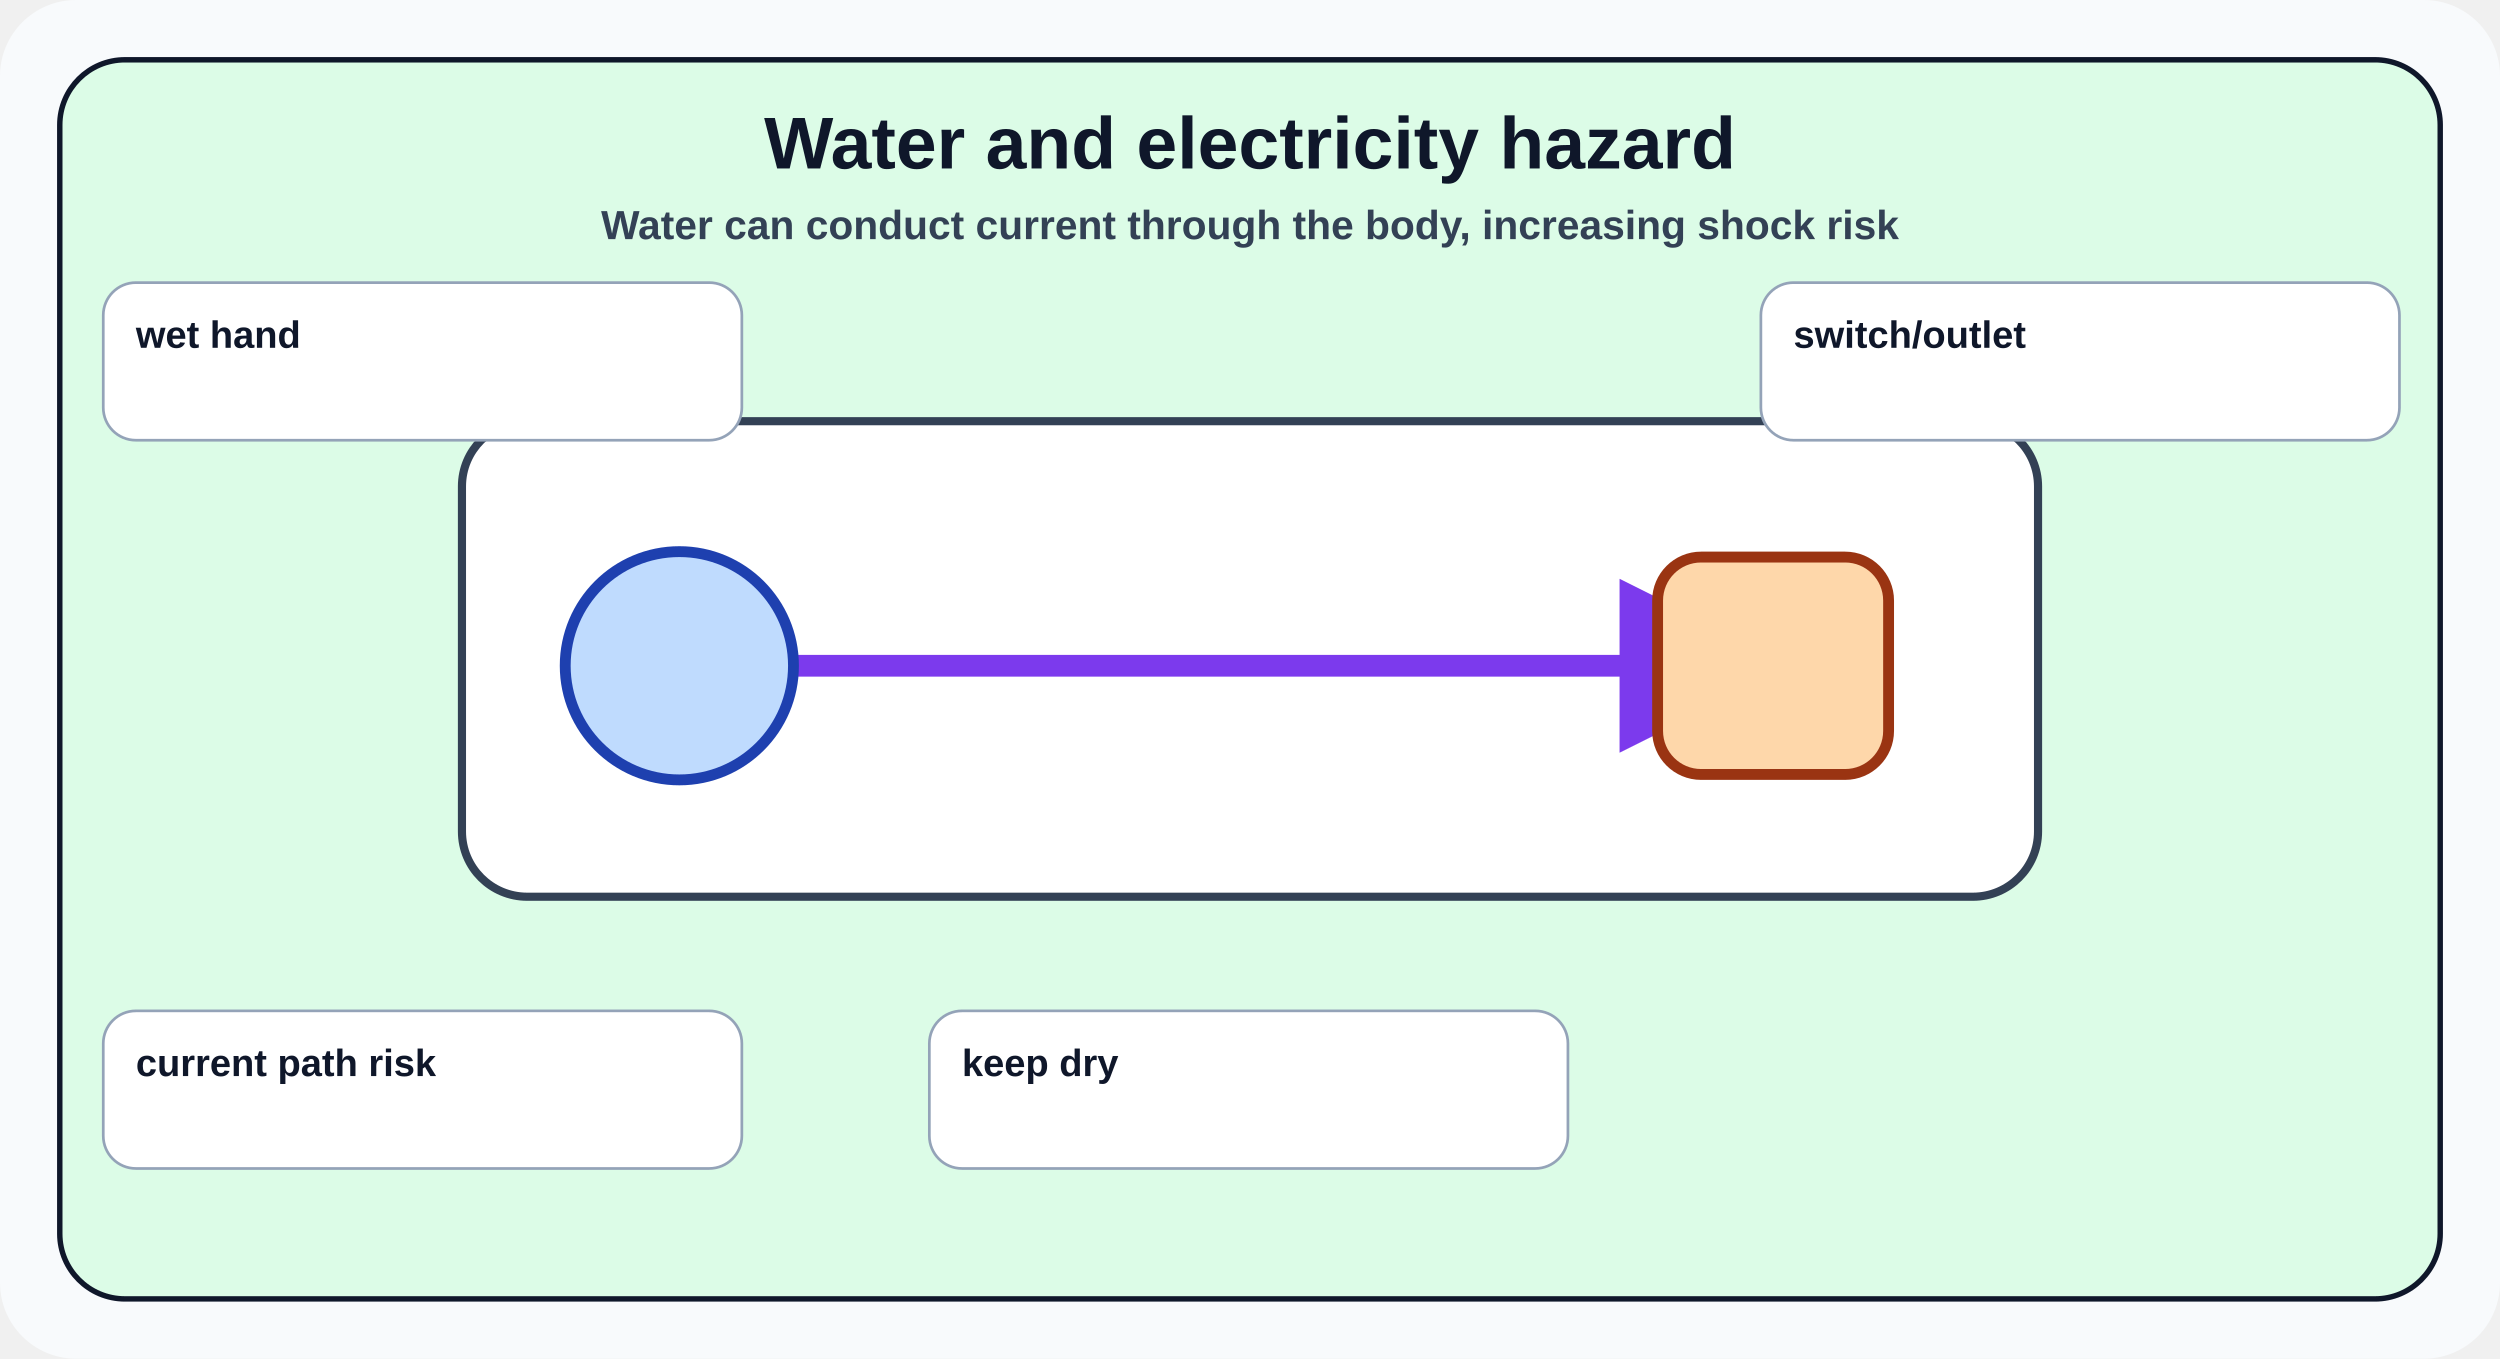
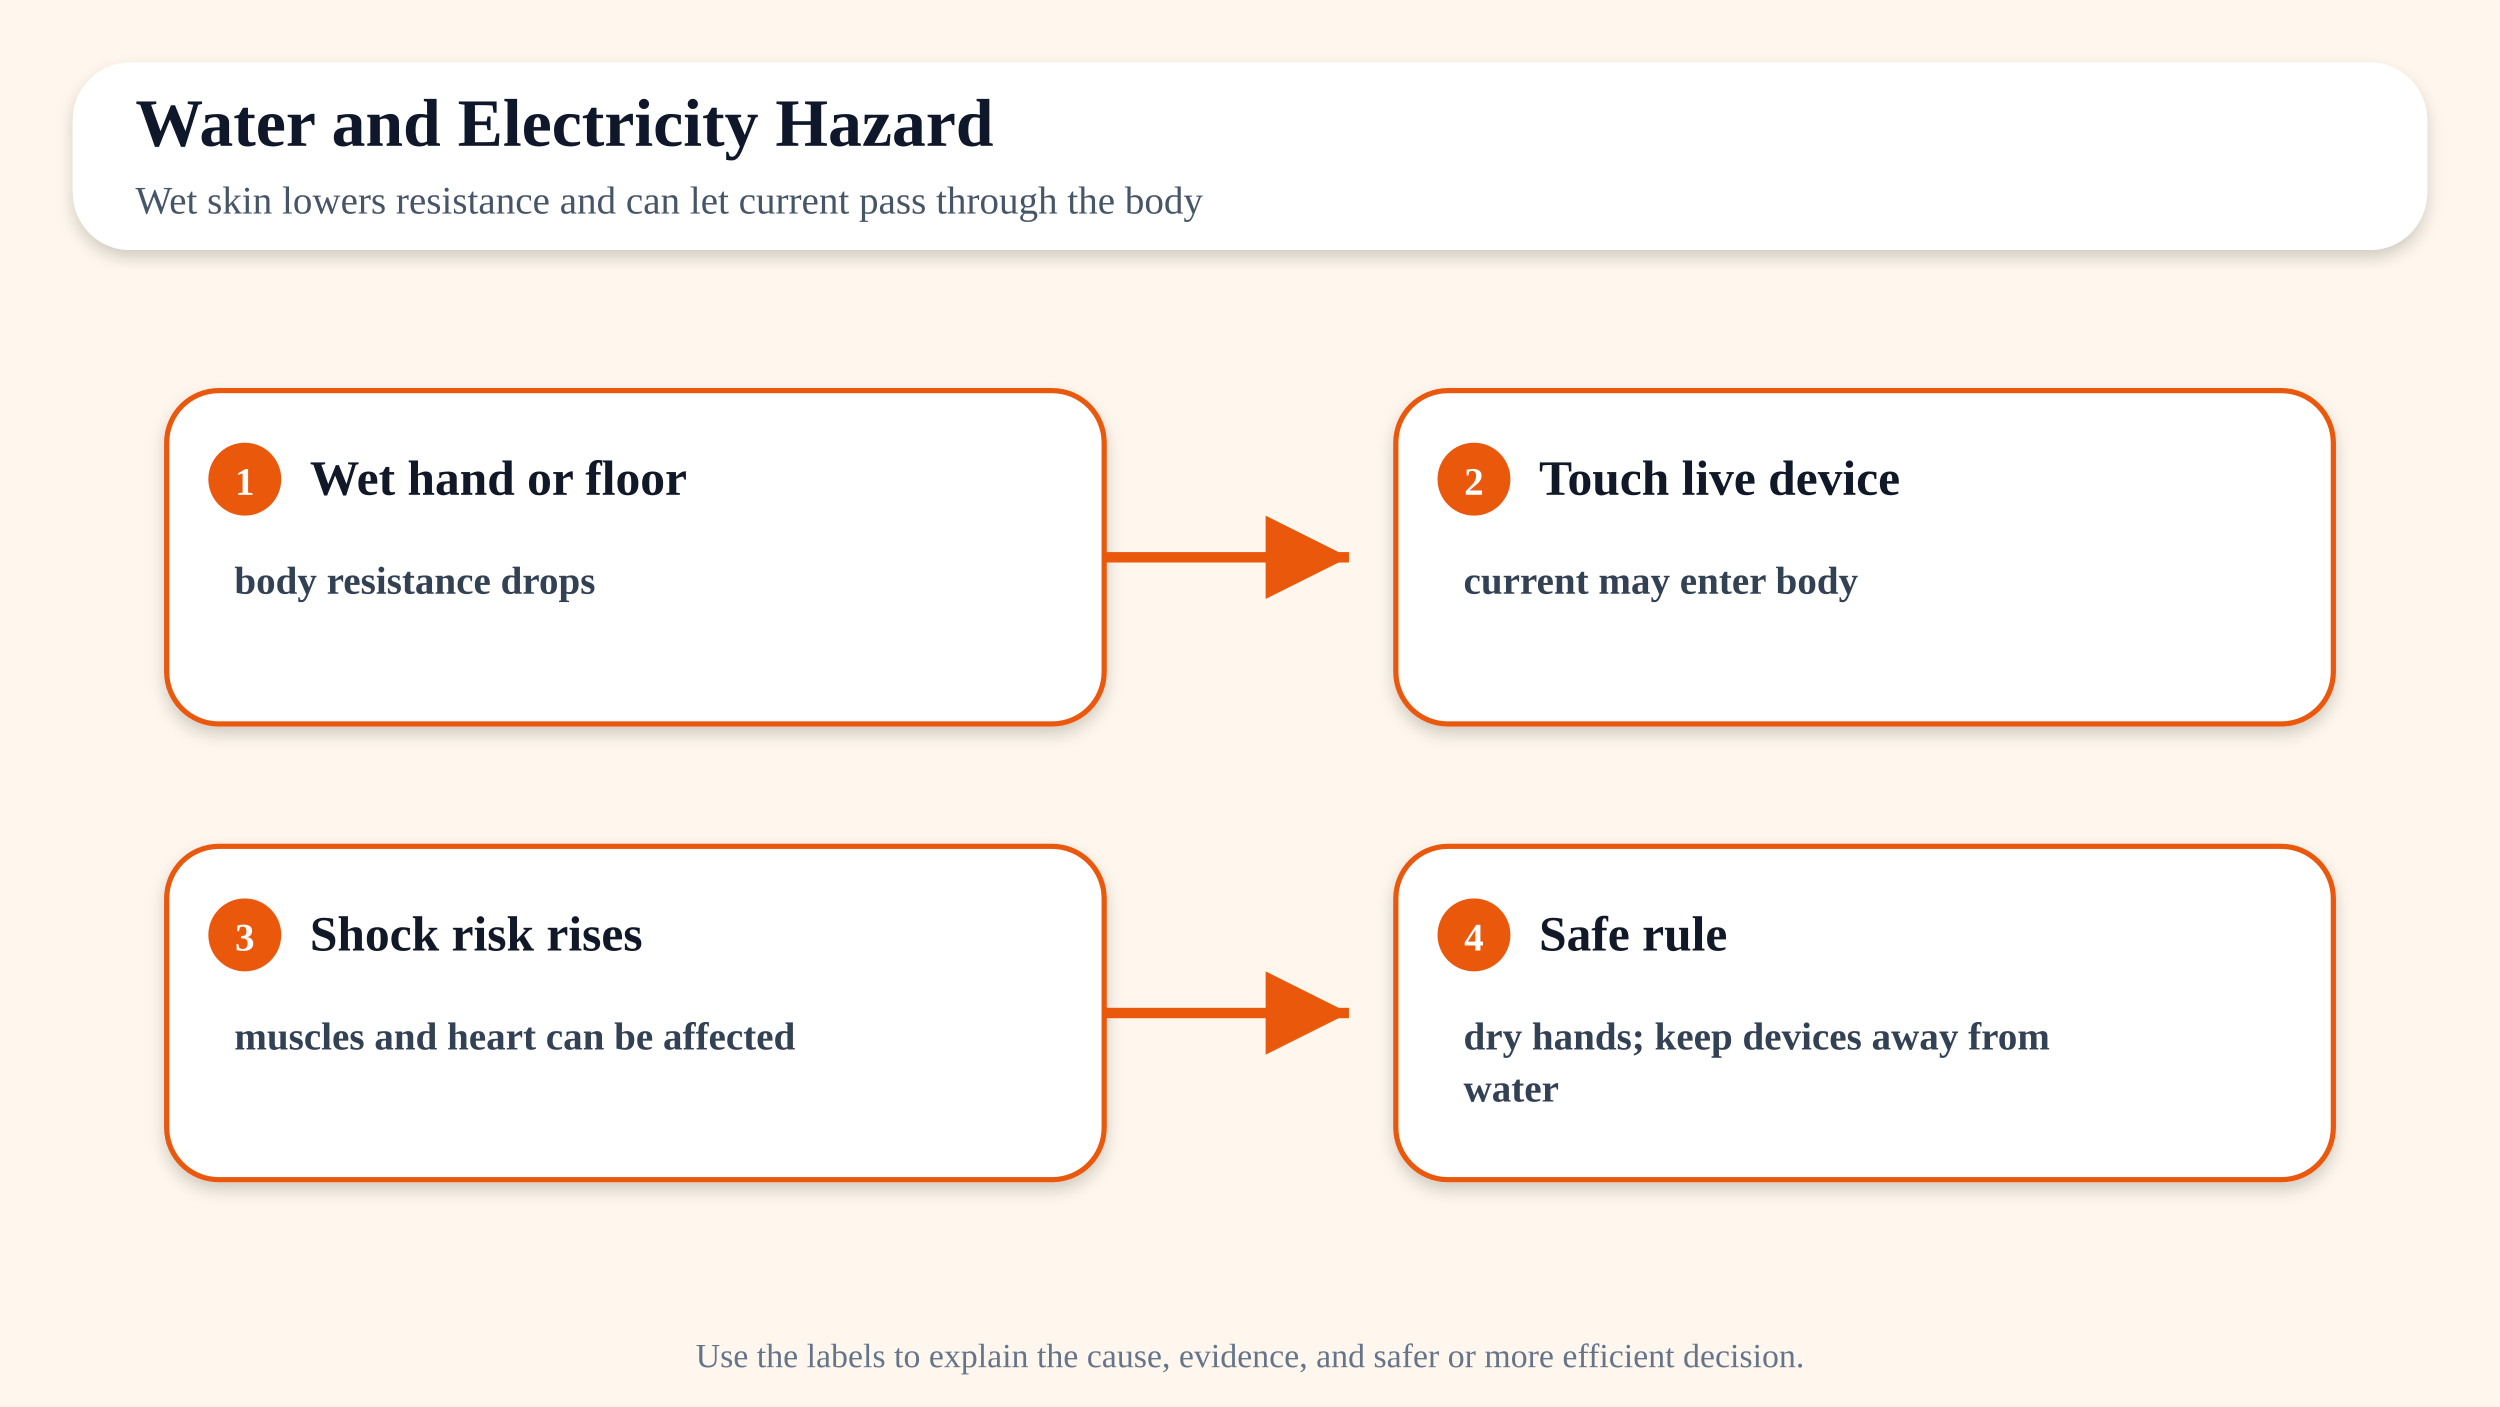
- <svg xmlns="http://www.w3.org/2000/svg" width="100%" height="500" viewBox="0 0 920 500" role="img" aria-labelledby="title desc">
-   <rect width="920" height="500" rx="28" fill="#f8fafc" />
-   <rect x="22" y="22" width="876" height="456" rx="24" fill="#dcfce7" stroke="#0f172a" stroke-width="2" />
-   <text x="460" y="62" text-anchor="middle" font-family="Arial, sans-serif" font-size="27" font-weight="800" fill="#0f172a">Water and electricity hazard</text>
-   <text x="460" y="88" text-anchor="middle" font-family="Arial, sans-serif" font-size="15" font-weight="600" fill="#334155">Water can conduct current through the body, increasing shock risk</text>
+ <svg xmlns="http://www.w3.org/2000/svg" width="100%" height="540" viewBox="0 0 960 540" role="img" aria-label="Water and Electricity Hazard">
  <defs>
    <marker id="arrow" markerWidth="12" markerHeight="12" refX="10" refY="6" orient="auto">
-       <path d="M2 2 L10 6 L2 10 Z" fill="#7c3aed" />
+       <path d="M2,2 L10,6 L2,10 Z" fill="#ea580c" />
    </marker>
+     <filter id="shadow" x="-10%" y="-10%" width="120%" height="120%">
+       <feDropShadow dx="0" dy="3" stdDeviation="3" flood-opacity="0.18" />
+     </filter>
  </defs>
-   <rect x="170" y="155" width="580" height="175" rx="24" fill="#ffffff" stroke="#334155" stroke-width="3" />
-   <path d="M260 245 L660 245" stroke="#7c3aed" stroke-width="8" marker-end="url(#arrow)" />
-   <circle cx="250" cy="245" r="42" fill="#bfdbfe" stroke="#1e40af" stroke-width="4" />
-   <rect x="610" y="205" width="85" height="80" rx="16" fill="#fed7aa" stroke="#9a3412" stroke-width="4" />
-   <rect x="38" y="104" width="235" height="58" rx="12" fill="#ffffff" stroke="#94a3b8" />
-   <text x="50" y="128" text-anchor="start" font-family="Arial, sans-serif" font-size="14" font-weight="600" fill="#0f172a">wet hand</text>
-   <rect x="648" y="104" width="235" height="58" rx="12" fill="#ffffff" stroke="#94a3b8" />
-   <text x="660" y="128" text-anchor="start" font-family="Arial, sans-serif" font-size="14" font-weight="600" fill="#0f172a">switch/outlet</text>
-   <rect x="38" y="372" width="235" height="58" rx="12" fill="#ffffff" stroke="#94a3b8" />
-   <text x="50" y="396" text-anchor="start" font-family="Arial, sans-serif" font-size="14" font-weight="600" fill="#0f172a">current path risk</text>
-   <rect x="342" y="372" width="235" height="58" rx="12" fill="#ffffff" stroke="#94a3b8" />
-   <text x="354" y="396" text-anchor="start" font-family="Arial, sans-serif" font-size="14" font-weight="600" fill="#0f172a">keep dry</text>
+   <rect width="960" height="540" fill="#fff7ed" />
+   <rect x="28" y="24" width="904" height="72" rx="22" fill="white" filter="url(#shadow)" />
+   <text x="52" y="56" font-size="26" font-weight="800" fill="#0f172a">Water and Electricity Hazard</text>
+   <text x="52" y="82" font-size="15" fill="#475569" font-weight="500">Wet skin lowers resistance and can let current pass through the body</text>
+   <rect x="64" y="150" width="360" height="128" rx="20" fill="white" stroke="#ea580c" stroke-width="2" filter="url(#shadow)" />
+   <circle cx="94" cy="184" r="14" fill="#ea580c" />
+   <text x="94" y="190" font-size="15" fill="white" font-weight="800" text-anchor="middle">1</text>
+   <text x="119" y="190" font-size="19" fill="#111827" font-weight="800" text-anchor="start">Wet hand or floor</text>
+   <text x="90" y="228" font-size="15" fill="#334155" font-weight="600" text-anchor="start">body resistance drops</text>
+   <line x1="424" y1="214" x2="518" y2="214" stroke="#ea580c" stroke-width="4" marker-end="url(#arrow)" />
+   <rect x="536" y="150" width="360" height="128" rx="20" fill="white" stroke="#ea580c" stroke-width="2" filter="url(#shadow)" />
+   <circle cx="566" cy="184" r="14" fill="#ea580c" />
+   <text x="566" y="190" font-size="15" fill="white" font-weight="800" text-anchor="middle">2</text>
+   <text x="591" y="190" font-size="19" fill="#111827" font-weight="800" text-anchor="start">Touch live device</text>
+   <text x="562" y="228" font-size="15" fill="#334155" font-weight="600" text-anchor="start">current may enter body</text>
+   <rect x="64" y="325" width="360" height="128" rx="20" fill="white" stroke="#ea580c" stroke-width="2" filter="url(#shadow)" />
+   <circle cx="94" cy="359" r="14" fill="#ea580c" />
+   <text x="94" y="365" font-size="15" fill="white" font-weight="800" text-anchor="middle">3</text>
+   <text x="119" y="365" font-size="19" fill="#111827" font-weight="800" text-anchor="start">Shock risk rises</text>
+   <text x="90" y="403" font-size="15" fill="#334155" font-weight="600" text-anchor="start">muscles and heart can be affected</text>
+   <line x1="424" y1="389" x2="518" y2="389" stroke="#ea580c" stroke-width="4" marker-end="url(#arrow)" />
+   <rect x="536" y="325" width="360" height="128" rx="20" fill="white" stroke="#ea580c" stroke-width="2" filter="url(#shadow)" />
+   <circle cx="566" cy="359" r="14" fill="#ea580c" />
+   <text x="566" y="365" font-size="15" fill="white" font-weight="800" text-anchor="middle">4</text>
+   <text x="591" y="365" font-size="19" fill="#111827" font-weight="800" text-anchor="start">Safe rule</text>
+   <text x="562" y="403" font-size="15" fill="#334155" font-weight="600" text-anchor="start">dry hands; keep devices away from</text>
+   <text x="562" y="423" font-size="15" fill="#334155" font-weight="600" text-anchor="start">water</text>
+   <text x="480" y="525" text-anchor="middle" font-size="13" fill="#64748b">Use the labels to explain the cause, evidence, and safer or more efficient decision.</text>
</svg>
